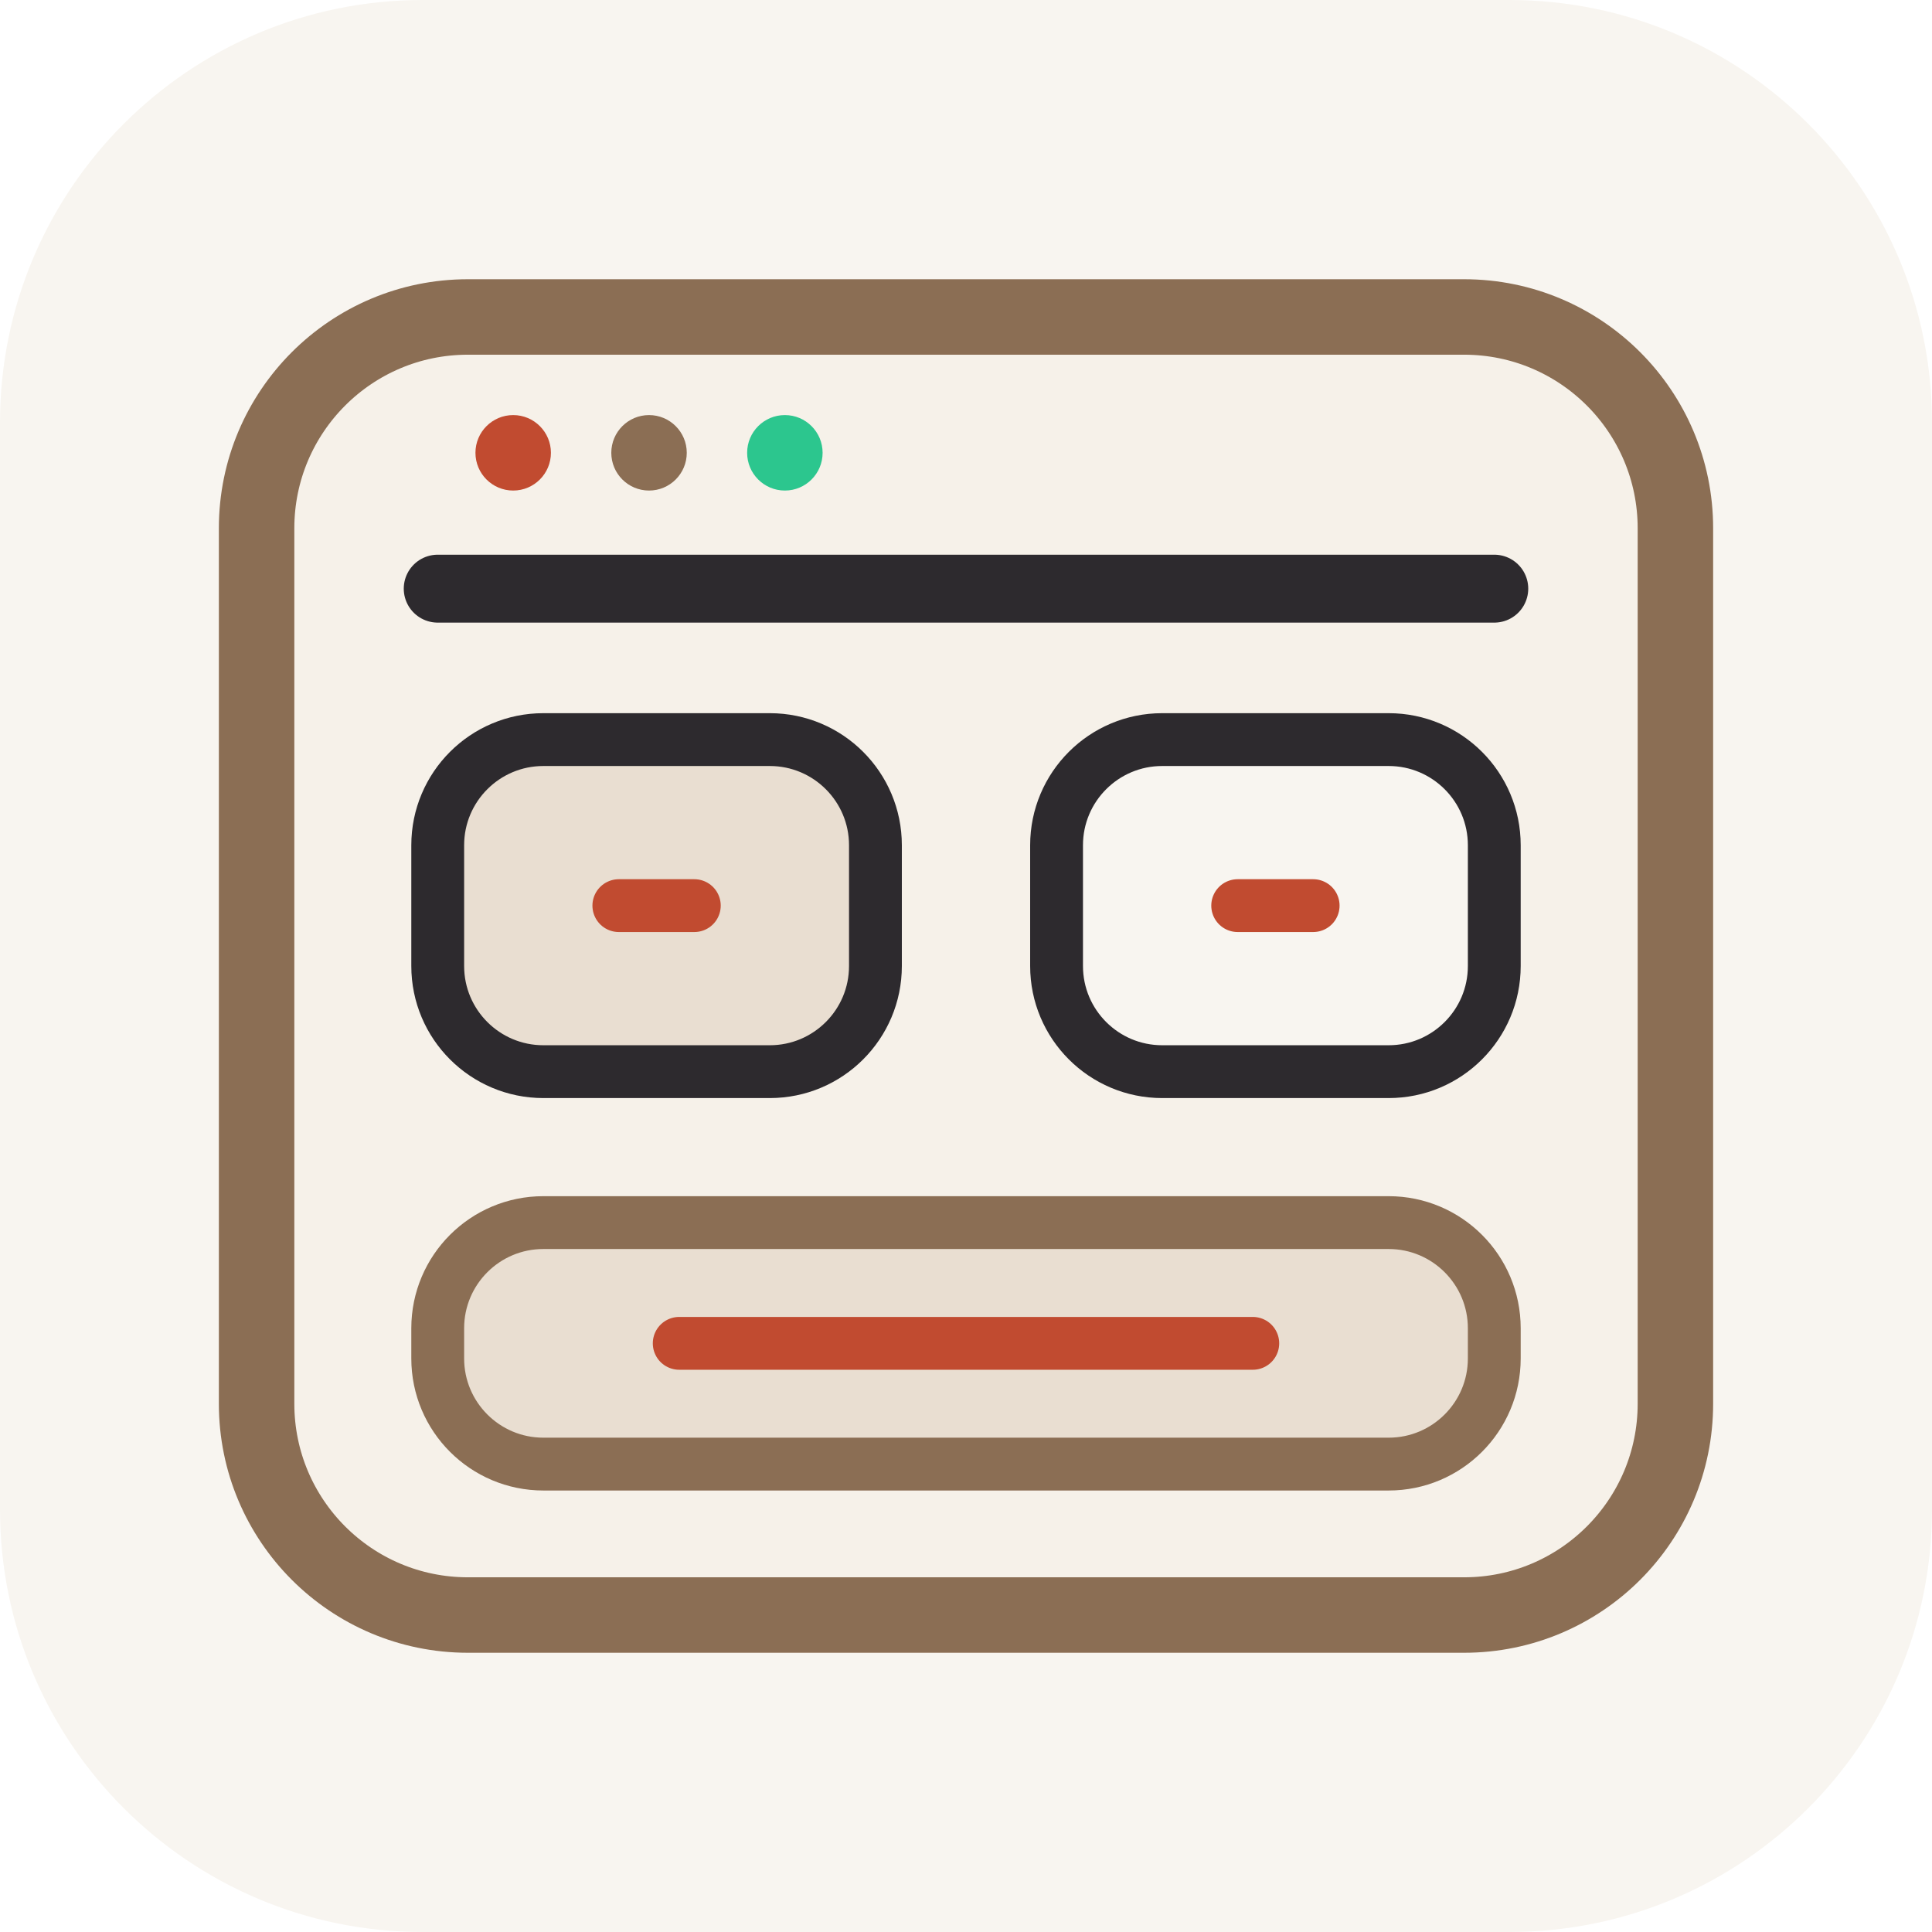
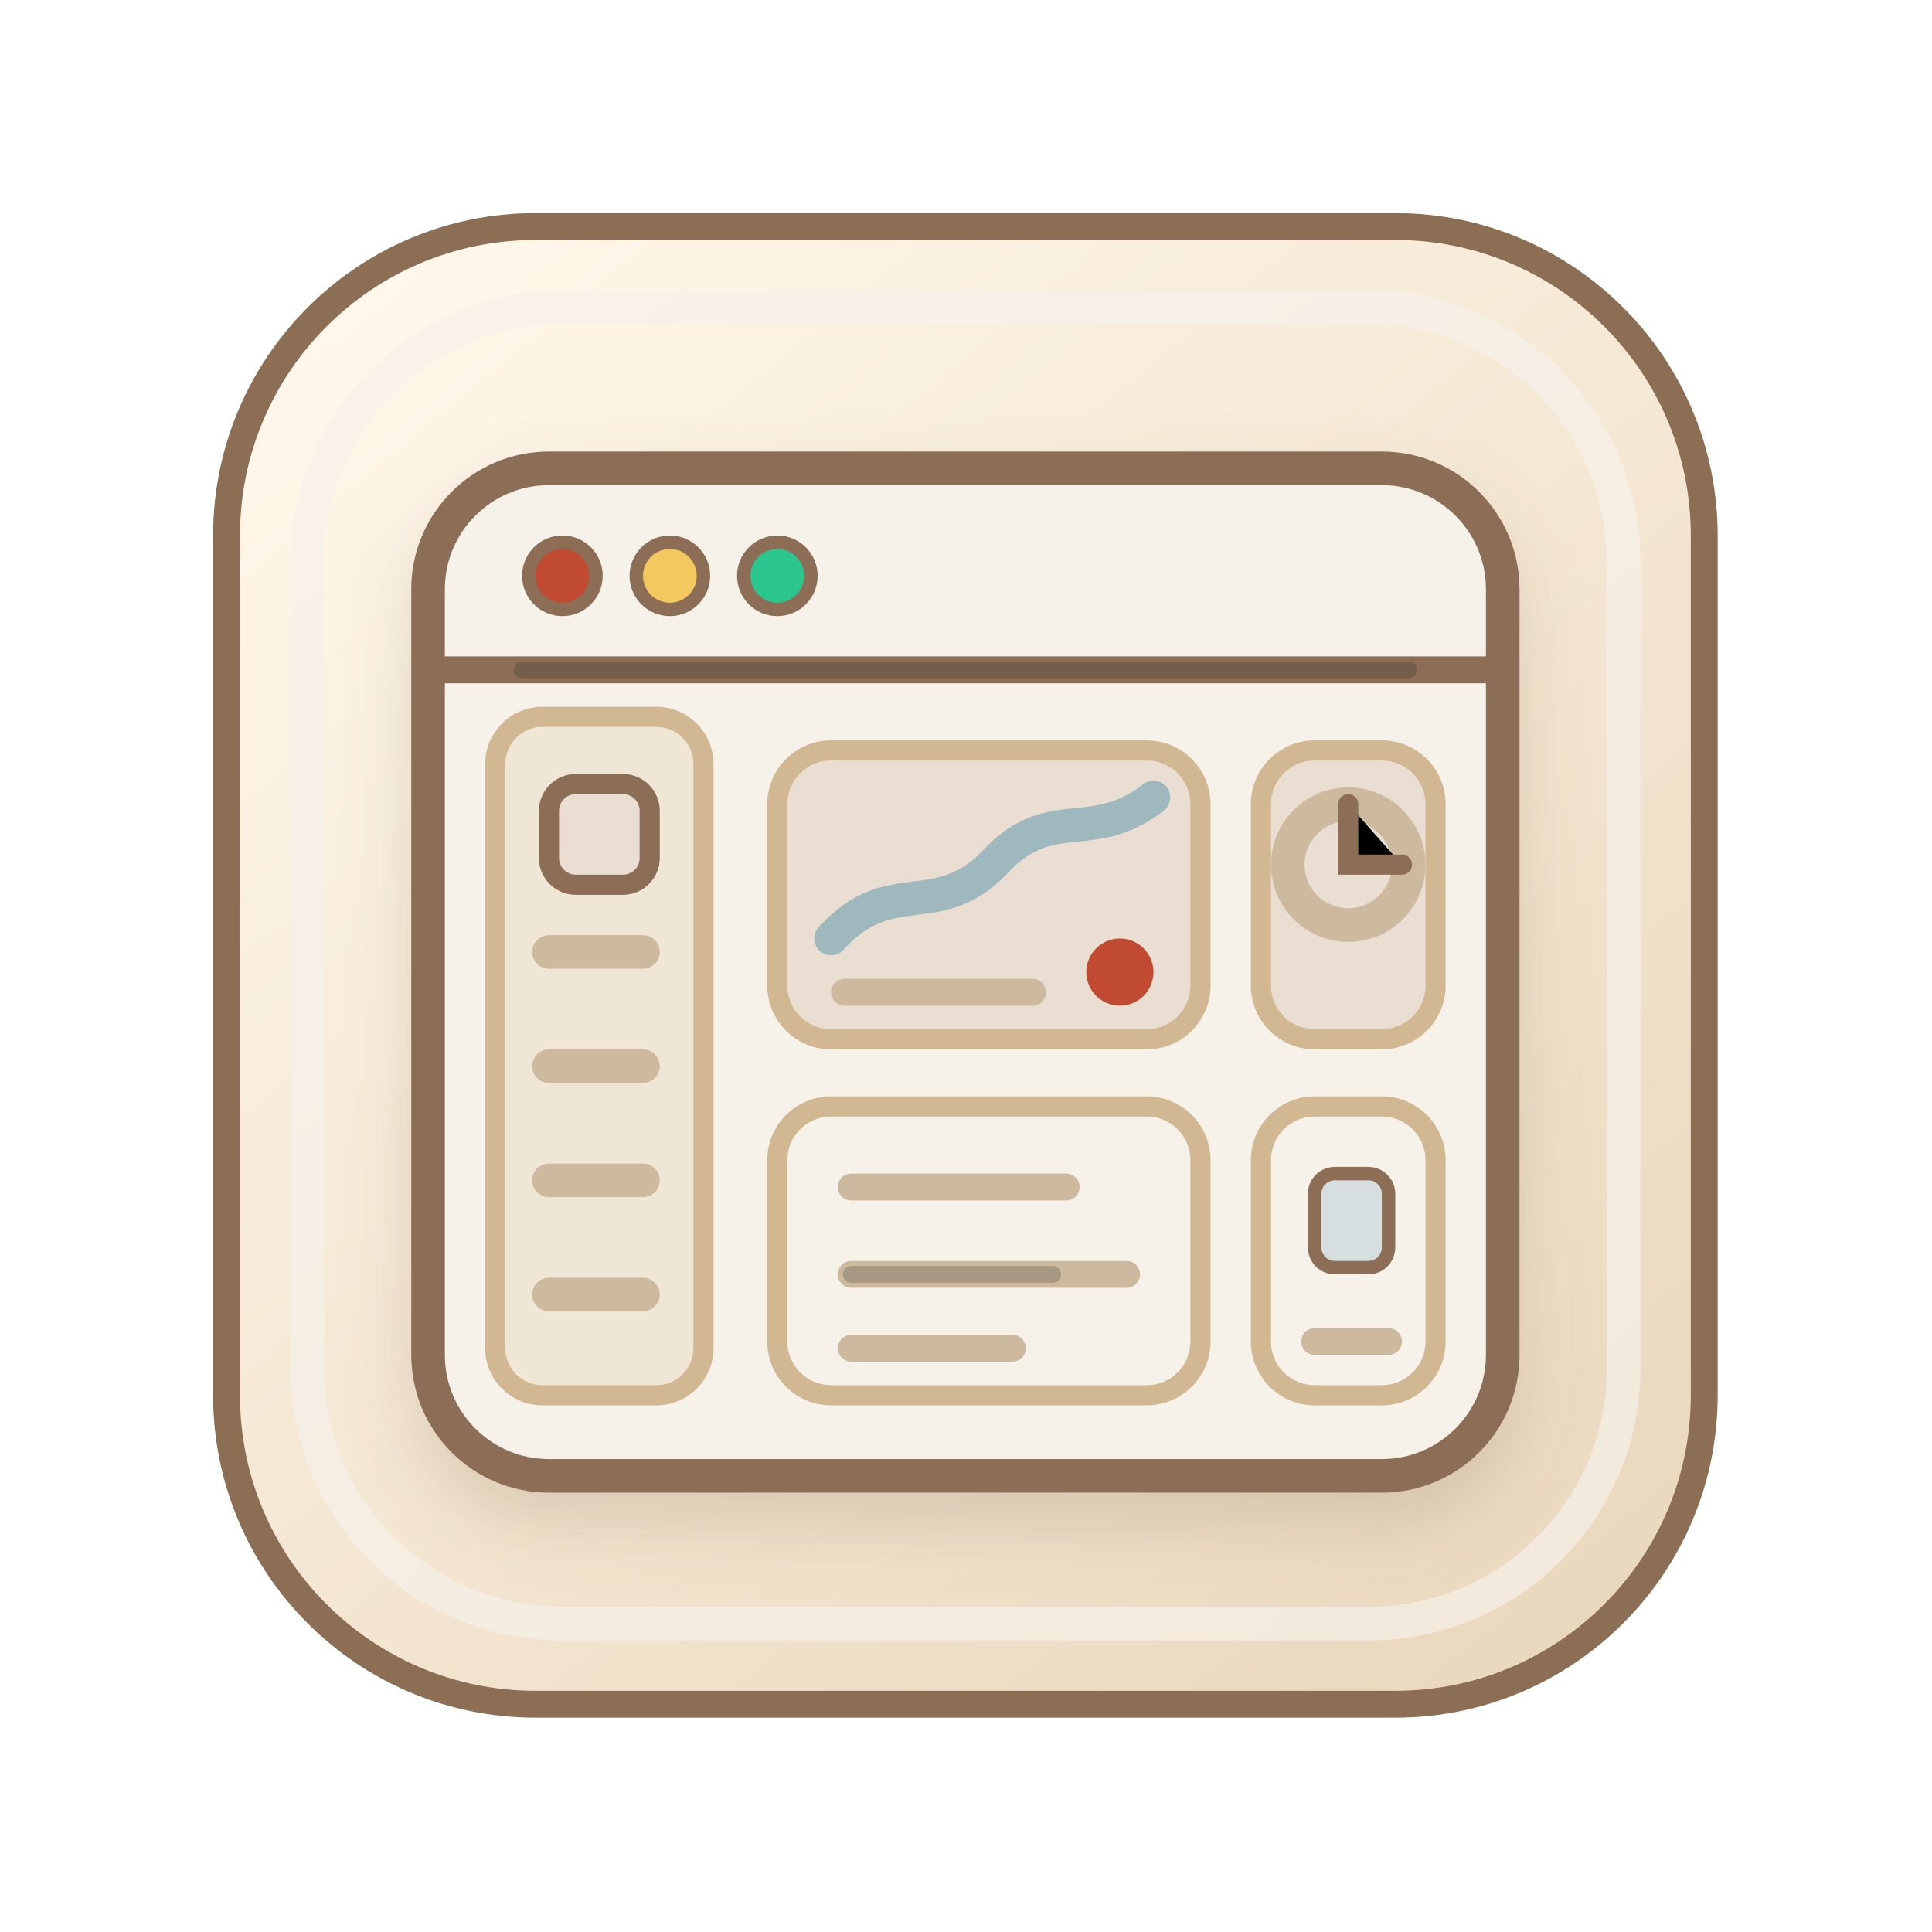
<svg xmlns="http://www.w3.org/2000/svg" viewBox="0 0 256 256" role="img" aria-labelledby="title desc">
-   <rect width="256" height="256" rx="56" fill="#F8F5F0" />
-   <rect x="34" y="42" width="188" height="172" rx="28" fill="#F6F1E9" stroke="#8B6E54" stroke-width="10" />
-   <path d="M58 78h140" stroke="#2D2A2E" stroke-width="9" stroke-linecap="round" />
-   <circle cx="68" cy="60" r="5" fill="#C14B30" />
-   <circle cx="86" cy="60" r="5" fill="#8B6E54" />
-   <circle cx="104" cy="60" r="5" fill="#2CC68E" />
-   <rect x="58" y="98" width="58" height="44" rx="14" fill="#E9DED1" stroke="#2D2A2E" stroke-width="7" />
-   <rect x="140" y="98" width="58" height="44" rx="14" fill="#F8F5F0" stroke="#2D2A2E" stroke-width="7" />
-   <rect x="58" y="162" width="140" height="32" rx="14" fill="#E9DED1" stroke="#8B6E54" stroke-width="7" />
-   <path d="M82 120h10M164 120h10M90 178h76" stroke="#C14B30" stroke-width="7" stroke-linecap="round" />
+   <defs>
+     <linearGradient id="base" x1="42" y1="24" x2="214" y2="232" gradientUnits="userSpaceOnUse">
+       <stop stop-color="#FFF7EA" />
+       <stop offset="1" stop-color="#EAD8BE" />
+     </linearGradient>
+     <filter id="soft-shadow" x="-15%" y="-15%" width="130%" height="130%">
+       <feDropShadow dx="0" dy="5" stdDeviation="5" flood-color="#8B6E54" flood-opacity=".22" />
+     </filter>
+   </defs>
+   <g transform="translate(14 14) scale(.89)" data-fit="png-reference">
+     <rect x="18" y="18" width="220" height="220" rx="46" fill="url(#base)" stroke="#8B6E54" stroke-width="4" />
+     <rect x="30" y="30" width="196" height="196" rx="38" fill="none" stroke="#F6F1E9" stroke-width="5" opacity=".7" />
+     <g filter="url(#soft-shadow)">
+       <rect x="48" y="54" width="160" height="150" rx="18" fill="#F6F1E9" stroke="#8B6E54" stroke-width="5" />
+       <path d="M48 84h160" stroke="#8B6E54" stroke-width="4" />
+       <path d="M62 84h132" stroke="#2D2A2E" stroke-width="2.5" stroke-linecap="round" opacity=".25" />
+       <circle cx="68" cy="70" r="5" fill="#C14B30" stroke="#8B6E54" stroke-width="2" />
+       <circle cx="84" cy="70" r="5" fill="#F2C85F" stroke="#8B6E54" stroke-width="2" />
+       <circle cx="100" cy="70" r="5" fill="#2CC68E" stroke="#8B6E54" stroke-width="2" />
+       <rect x="58" y="91" width="31" height="101" rx="7" fill="#F0E6D6" stroke="#D1B892" stroke-width="3" />
+       <rect x="66" y="101" width="15" height="15" rx="4" fill="#E9DED1" stroke="#8B6E54" stroke-width="3" />
+       <path d="M66 126h14M66 143h14M66 160h14M66 177h14" stroke="#CDBA9E" stroke-width="5" stroke-linecap="round" />
+       <rect x="100" y="96" width="63" height="43" rx="8" fill="#E9DED1" stroke="#D1B892" stroke-width="3" />
+       <path d="M108 124c9-10 16-2 25-12 8-8 14-2 23-9" fill="none" stroke="#9EB8BE" stroke-width="5" stroke-linecap="round" />
+       <path d="M110 132h28" stroke="#CDBA9E" stroke-width="4" stroke-linecap="round" />
+       <circle cx="151" cy="129" r="5" fill="#C14B30" />
+       <rect x="172" y="96" width="26" height="43" rx="8" fill="#E9DED1" stroke="#D1B892" stroke-width="3" />
+       <circle cx="185" cy="113" r="9" fill="none" stroke="#CDBA9E" stroke-width="5" />
+       <path d="M185 104v9h8" stroke="#8B6E54" stroke-width="3" stroke-linecap="round" />
+       <rect x="100" y="149" width="63" height="43" rx="8" fill="#F6F1E9" stroke="#D1B892" stroke-width="3" />
+       <path d="M111 161h32M111 174h41M111 185h24" stroke="#CDBA9E" stroke-width="4" stroke-linecap="round" />
+       <path d="M111 174h30" stroke="#2D2A2E" stroke-width="2.5" stroke-linecap="round" opacity=".24" />
+       <rect x="172" y="149" width="26" height="43" rx="8" fill="#F6F1E9" stroke="#D1B892" stroke-width="3" />
+       <rect x="180" y="159" width="11" height="14" rx="3" fill="#D7DEE0" stroke="#8B6E54" stroke-width="2" />
+       <path d="M180 184h11" stroke="#CDBA9E" stroke-width="4" stroke-linecap="round" />
+     </g>
+   </g>
</svg>
